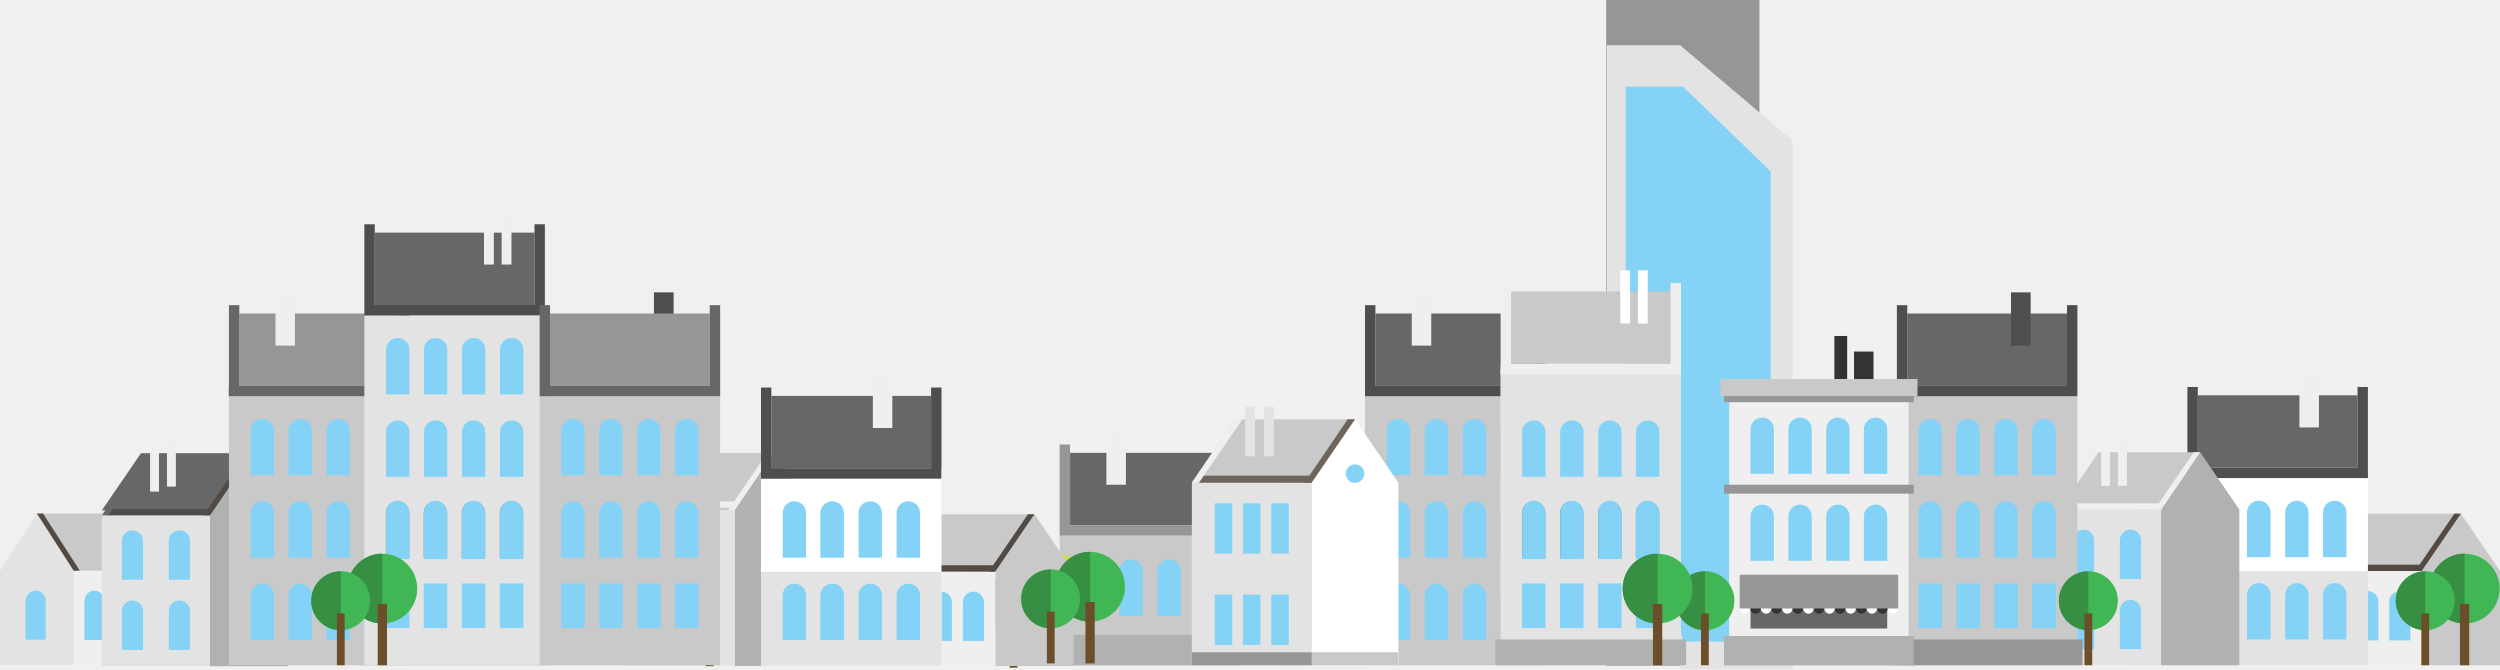
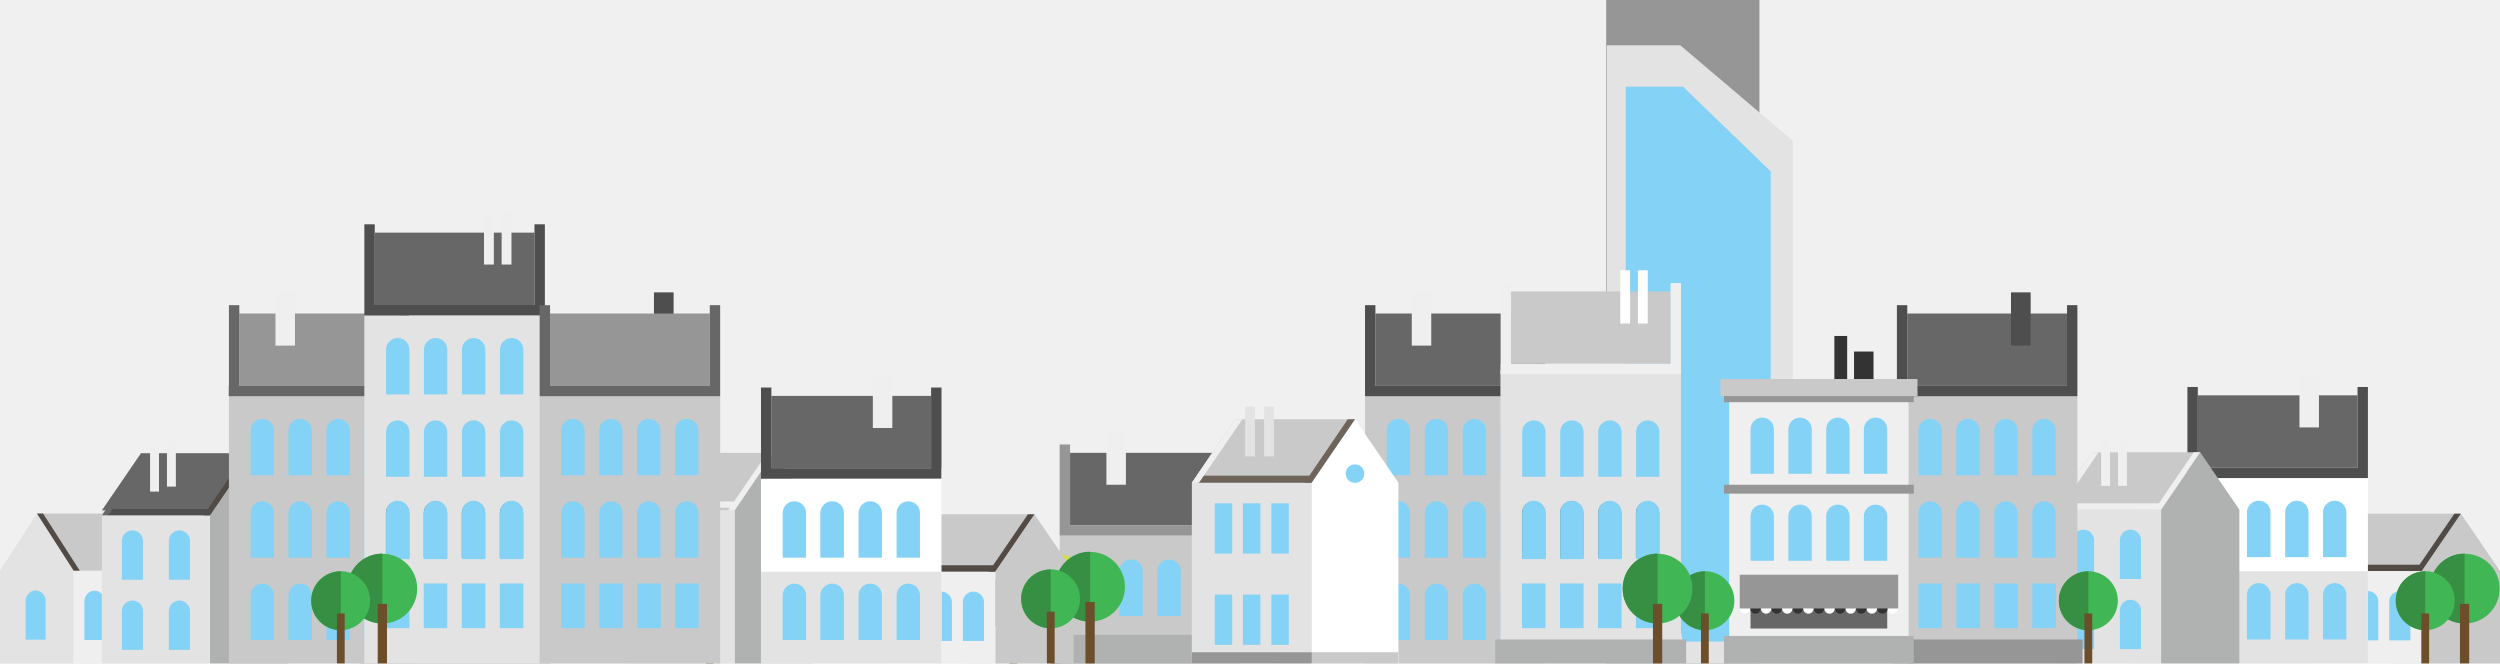
- <svg xmlns="http://www.w3.org/2000/svg" version="1.1" x="0px" y="0px" width="1347.6px" height="360.8px" viewBox="0 0 1347.6 360.8" enable-background="new 0 0 1347.6 360.8" xml:space="preserve">
+ <svg xmlns="http://www.w3.org/2000/svg" version="1.1" x="0px" y="0px" width="1347.6px" height="357.6px" viewBox="0 0 1347.6 357.6" enable-background="new 0 0 1347.6 357.6" xml:space="preserve">
  <defs>
</defs>
-   <g>
-     <polygon fill="#C9C9C9" points="1305.4,358.6 1347.6,358.6 1347.6,307.8 1326.5,276.9 1305.4,307.8  " />
-     <polygon fill="#FFFFFF" points="1247.1,358.6 1289.3,358.6 1289.3,307.8 1268.2,276.9 1247.1,307.8  " />
-     <rect x="1247.1" y="307.8" fill="#F0EFEF" width="58.3" height="50.9" />
+   <g id="City_copia">
+     <polygon fill="#C9C9C9" points="1305.4,357.6 1347.6,357.6 1347.6,307.8 1326.5,276.9 1305.4,307.8  " />
+     <polygon fill="#FFFFFF" points="1247.1,357.6 1289.3,357.6 1289.3,307.8 1268.2,276.9 1247.1,307.8  " />
+     <rect x="1247.1" y="307.8" fill="#F0EFEF" width="58.3" height="49.8" />
    <polygon fill="#C9C9C9" points="1268.2,276.9 1326.5,276.9 1305.4,307.8 1247.1,307.8  " />
    <polygon fill="#524A44" points="1301.9,307.8 1305.4,307.8 1326.5,276.9 1323,276.9  " />
    <rect x="1250.2" y="304.4" fill="#524A44" width="55" height="3.4" />
    <polygon fill="#524A44" points="1247.1,307.8 1250.6,307.8 1271.7,276.9 1268.2,276.9  " />
    <g>
      <path fill="#84D2F6" d="M1264.7,345.2h-11.4v-20.9c0-3.2,2.6-5.7,5.7-5.7l0,0c3.2,0,5.7,2.6,5.7,5.7V345.2z" />
      <path fill="#84D2F6" d="M1299.3,345.2h-11.4v-20.9c0-3.2,2.6-5.7,5.7-5.7l0,0c3.2,0,5.7,2.6,5.7,5.7V345.2z" />
      <path fill="#84D2F6" d="M1282,345.2h-11.4v-20.9c0-3.2,2.6-5.7,5.7-5.7l0,0c3.2,0,5.7,2.6,5.7,5.7V345.2z" />
    </g>
-     <rect x="865.8" y="0" fill="#969696" width="82.6" height="358.9" />
-     <polygon fill="#E3E3E3" points="966.3,360.8 905.7,360.8 866.1,204.2 866.1,24.4 905.7,24.4 966.3,75.8  " />
+     <rect x="865.8" y="0" fill="#969696" width="82.6" height="357.6" />
+     <polygon fill="#E3E3E3" points="966.3,357.6 905.7,357.6 866.1,204.2 866.1,24.4 905.7,24.4 966.3,75.8  " />
    <polygon fill="#84D2F6" points="954.5,345.8 907.2,345.8 876.3,206.5 876.3,46.7 907.2,46.7 954.5,92.4  " />
-     <rect x="735.8" y="213.6" fill="#C9C9C9" width="97.3" height="145" />
+     <rect x="735.8" y="213.6" fill="#C9C9C9" width="97.3" height="144" />
    <rect x="741.4" y="169" fill="#676767" width="86.1" height="39" />
-     <polygon fill="#4E4E4E" points="735.8,208 735.8,164.5 741.4,164.5 741.4,208 827.5,208 827.5,164.5 833.1,164.5 833.1,208   833.1,208 833.1,213.6 735.8,213.6 735.8,208  " />
+     <polygon fill="#4E4E4E" points="735.8,208 735.8,164.5 741.4,164.5 741.4,208 827.5,208 827.5,164.5 833.1,164.5 833.1,208    833.1,208 833.1,213.6 735.8,213.6 735.8,208  " />
    <rect x="761" y="157.6" fill="#F0EFEF" width="10.5" height="28.7" />
    <g>
      <path fill="#84D2F6" d="M808.8,256.2h12.7v-24.1c0-3.5-2.8-6.3-6.3-6.3l0,0c-3.5,0-6.3,2.8-6.3,6.3V256.2z" />
      <path fill="#84D2F6" d="M788.4,256.2h12.7v-24.1c0-3.5-2.8-6.3-6.3-6.3l0,0c-3.5,0-6.3,2.8-6.3,6.3V256.2z" />
      <path fill="#84D2F6" d="M767.9,256.2h12.7v-24.1c0-3.5-2.8-6.3-6.3-6.3l0,0c-3.5,0-6.3,2.8-6.3,6.3V256.2z" />
      <path fill="#84D2F6" d="M747.4,256.2h12.7v-24.1c0-3.5-2.8-6.3-6.3-6.3l0,0c-3.5,0-6.3,2.8-6.3,6.3V256.2z" />
    </g>
    <g>
      <path fill="#84D2F6" d="M808.8,300.6h12.7v-24.1c0-3.5-2.8-6.3-6.3-6.3l0,0c-3.5,0-6.3,2.8-6.3,6.3V300.6z" />
      <path fill="#84D2F6" d="M788.4,300.6h12.7v-24.1c0-3.5-2.8-6.3-6.3-6.3l0,0c-3.5,0-6.3,2.8-6.3,6.3V300.6z" />
      <path fill="#84D2F6" d="M767.9,300.6h12.7v-24.1c0-3.5-2.8-6.3-6.3-6.3l0,0c-3.5,0-6.3,2.8-6.3,6.3V300.6z" />
      <path fill="#84D2F6" d="M747.4,300.6h12.7v-24.1c0-3.5-2.8-6.3-6.3-6.3l0,0c-3.5,0-6.3,2.8-6.3,6.3V300.6z" />
    </g>
    <g>
      <path fill="#84D2F6" d="M808.8,345h12.7v-24.1c0-3.5-2.8-6.3-6.3-6.3l0,0c-3.5,0-6.3,2.8-6.3,6.3V345z" />
      <path fill="#84D2F6" d="M788.4,345h12.7v-24.1c0-3.5-2.8-6.3-6.3-6.3l0,0c-3.5,0-6.3,2.8-6.3,6.3V345z" />
      <path fill="#84D2F6" d="M767.9,345h12.7v-24.1c0-3.5-2.8-6.3-6.3-6.3l0,0c-3.5,0-6.3,2.8-6.3,6.3V345z" />
      <path fill="#84D2F6" d="M747.4,345h12.7v-24.1c0-3.5-2.8-6.3-6.3-6.3l0,0c-3.5,0-6.3,2.8-6.3,6.3V345z" />
    </g>
-     <rect x="1179.1" y="257.7" fill="#FFFFFF" width="97.3" height="100.9" />
-     <rect x="1179.1" y="307.9" fill="#E3E3E3" width="97.3" height="50.7" />
+     <rect x="1179.1" y="257.7" fill="#FFFFFF" width="97.3" height="99.9" />
+     <rect x="1179.1" y="307.9" fill="#E3E3E3" width="97.3" height="49.7" />
    <rect x="1184.7" y="213.1" fill="#676767" width="86.1" height="39" />
-     <polygon fill="#4E4E4E" points="1179.1,252.1 1179.1,208.6 1184.7,208.6 1184.7,252.1 1270.8,252.1 1270.8,208.6 1276.4,208.6   1276.4,252.1 1276.4,252.1 1276.4,257.7 1179.1,257.7 1179.1,252.1  " />
+     <polygon fill="#4E4E4E" points="1179.1,252.1 1179.1,208.6 1184.7,208.6 1184.7,252.1 1270.8,252.1 1270.8,208.6 1276.4,208.6    1276.4,252.1 1276.4,252.1 1276.4,257.7 1179.1,257.7 1179.1,252.1  " />
    <rect x="1239.5" y="201.7" fill="#F0EFEF" width="10.5" height="28.7" />
    <g>
      <path fill="#84D2F6" d="M1252.1,300.3h12.7v-24.1c0-3.5-2.8-6.3-6.3-6.3l0,0c-3.5,0-6.3,2.8-6.3,6.3V300.3z" />
      <path fill="#84D2F6" d="M1231.7,300.3h12.7v-24.1c0-3.5-2.8-6.3-6.3-6.3l0,0c-3.5,0-6.3,2.8-6.3,6.3V300.3z" />
      <path fill="#84D2F6" d="M1211.2,300.3h12.7v-24.1c0-3.5-2.8-6.3-6.3-6.3l0,0c-3.5,0-6.4,2.8-6.4,6.3V300.3z" />
      <path fill="#84D2F6" d="M1190.7,300.3h12.7v-24.1c0-3.5-2.8-6.3-6.3-6.3l0,0c-3.5,0-6.3,2.8-6.3,6.3V300.3z" />
    </g>
    <g>
      <path fill="#84D2F6" d="M1252.1,344.7h12.7v-24.1c0-3.5-2.8-6.3-6.3-6.3l0,0c-3.5,0-6.3,2.8-6.3,6.3V344.7z" />
      <path fill="#84D2F6" d="M1231.7,344.7h12.7v-24.1c0-3.5-2.8-6.3-6.3-6.3l0,0c-3.5,0-6.3,2.8-6.3,6.3V344.7z" />
      <path fill="#84D2F6" d="M1211.2,344.7h12.7v-24.1c0-3.5-2.8-6.3-6.3-6.3l0,0c-3.5,0-6.4,2.8-6.4,6.3V344.7z" />
      <path fill="#84D2F6" d="M1190.7,344.7h12.7v-24.1c0-3.5-2.8-6.3-6.3-6.3l0,0c-3.5,0-6.3,2.8-6.3,6.3V344.7z" />
    </g>
-     <rect x="571.2" y="288.7" fill="#C9C9C9" width="97.3" height="70" />
+     <rect x="571.2" y="288.7" fill="#C9C9C9" width="97.3" height="69" />
    <rect x="576.8" y="244.1" fill="#676767" width="86.1" height="39" />
-     <polygon fill="#969696" points="571.2,283.1 571.2,239.6 576.8,239.6 576.8,283.1 662.9,283.1 662.9,239.6 668.5,239.6   668.5,283.1 668.5,283.1 668.5,288.7 571.2,288.7 571.2,283.1  " />
+     <polygon fill="#969696" points="571.2,283.1 571.2,239.6 576.8,239.6 576.8,283.1 662.9,283.1 662.9,239.6 668.5,239.6    668.5,283.1 668.5,283.1 668.5,288.7 571.2,288.7 571.2,283.1  " />
    <rect x="596.4" y="232.6" fill="#F0EFEF" width="10.5" height="28.7" />
    <g>
      <path fill="#84D2F6" d="M644.2,332h12.7v-24.1c0-3.5-2.8-6.3-6.3-6.3l0,0c-3.5,0-6.3,2.8-6.3,6.3V332z" />
      <path fill="#84D2F6" d="M623.8,332h12.7v-24.1c0-3.5-2.8-6.3-6.3-6.3l0,0c-3.5,0-6.3,2.8-6.3,6.3V332z" />
      <path fill="#84D2F6" d="M603.3,332H616v-24.1c0-3.5-2.8-6.3-6.3-6.3l0,0c-3.5,0-6.3,2.8-6.3,6.3V332z" />
      <path fill="#84D2F6" d="M582.8,332h12.7v-24.1c0-3.5-2.8-6.3-6.3-6.3l0,0c-3.5,0-6.3,2.8-6.3,6.3V332z" />
    </g>
-     <rect x="571.2" y="342.2" fill="#B0B1B1" width="97.3" height="16.4" />
-     <polygon fill="#E3E3E3" points="906.1,236.4 906.1,199.6 808.8,199.6 808.8,321.8 808.8,321.8 808.8,358.6 906.1,358.6   906.1,236.4  " />
+     <rect x="571.2" y="342.2" fill="#B0B1B1" width="97.3" height="15.4" />
+     <polygon fill="#E3E3E3" points="906.1,236.4 906.1,199.6 808.8,199.6 808.8,321.8 808.8,321.8 808.8,357.6 906.1,357.6    906.1,236.4  " />
    <path fill="#71827D" d="M833.1,300.6h-12.7v-24.1c0-3.5,2.8-6.3,6.3-6.3l0,0c3.5,0,6.3,2.8,6.3,6.3V300.6z" />
    <path fill="#71827D" d="M853.6,300.6h-12.7v-24.1c0-3.5,2.8-6.3,6.3-6.3l0,0c3.5,0,6.3,2.8,6.3,6.3V300.6z" />
    <path fill="#71827D" d="M874.1,300.6h-12.7v-24.1c0-3.5,2.8-6.3,6.3-6.3l0,0c3.5,0,6.3,2.8,6.3,6.3V300.6z" />
    <path fill="#71827D" d="M894.5,300.6h-12.7v-24.1c0-3.5,2.8-6.3,6.3-6.3l0,0c3.5,0,6.3,2.8,6.3,6.3V300.6z" />
    <rect x="820.4" y="314.5" fill="#84D2F6" width="12.7" height="24.1" />
    <rect x="840.9" y="314.5" fill="#84D2F6" width="12.7" height="24.1" />
    <rect x="861.4" y="314.5" fill="#84D2F6" width="12.7" height="24.1" />
    <rect x="881.8" y="314.5" fill="#84D2F6" width="12.7" height="24.1" />
-     <rect x="806" y="344.7" fill="#B0B1B1" width="102.9" height="13.9" />
+     <rect x="806" y="344.7" fill="#B0B1B1" width="102.9" height="12.9" />
    <rect x="814.5" y="157.1" fill="#C9C9C9" width="86.1" height="39" />
-     <polygon fill="#F0EFEF" points="808.9,196.1 808.9,152.6 814.5,152.6 814.5,196.1 900.5,196.1 900.5,152.6 906.1,152.6   906.1,196.1 906.1,196.1 906.1,201.7 808.8,201.7 808.8,196.1  " />
+     <polygon fill="#F0EFEF" points="808.9,196.1 808.9,152.6 814.5,152.6 814.5,196.1 900.5,196.1 900.5,152.6 906.1,152.6    906.1,196.1 906.1,196.1 906.1,201.7 808.8,201.7 808.8,196.1  " />
    <rect x="873.4" y="145.7" fill="#FFFFFF" width="5.3" height="28.7" />
    <rect x="882.9" y="145.7" fill="#FFFFFF" width="5.3" height="28.7" />
    <path fill="#84D2F6" d="M881.8,257h12.7v-24.1c0-3.5-2.8-6.3-6.3-6.3l0,0c-3.5,0-6.3,2.8-6.3,6.3V257z" />
    <path fill="#84D2F6" d="M861.4,257h12.7v-24.1c0-3.5-2.8-6.3-6.3-6.3l0,0c-3.5,0-6.3,2.8-6.3,6.3V257z" />
    <path fill="#84D2F6" d="M840.9,257h12.7v-24.1c0-3.5-2.8-6.3-6.3-6.3l0,0c-3.5,0-6.3,2.8-6.3,6.3V257z" />
    <path fill="#84D2F6" d="M820.4,257h12.7v-24.1c0-3.5-2.8-6.3-6.3-6.3l0,0c-3.5,0-6.3,2.8-6.3,6.3V257z" />
    <path fill="#84D2F6" d="M881.8,301.4h12.7v-24.9c0-3.6-2.8-6.6-6.3-6.6l0,0c-3.5,0-6.3,2.9-6.3,6.6V301.4z" />
    <path fill="#84D2F6" d="M861.4,301.4h12.7v-24.9c0-3.6-2.8-6.6-6.3-6.6l0,0c-3.5,0-6.3,2.9-6.3,6.6V301.4z" />
    <path fill="#84D2F6" d="M840.9,301.4h12.7v-24.9c0-3.6-2.8-6.6-6.3-6.6l0,0c-3.5,0-6.3,2.9-6.3,6.6V301.4z" />
    <path fill="#84D2F6" d="M820.4,301.4h12.7v-24.9c0-3.6-2.8-6.6-6.3-6.6l0,0c-3.5,0-6.3,2.9-6.3,6.6V301.4z" />
    <path fill="#41B655" d="M1347.4,317.3c0,10.4-8.4,18.8-18.8,18.8s-18.8-8.4-18.8-18.8c0-10.4,8.4-18.8,18.8-18.8   S1347.4,306.9,1347.4,317.3z" />
    <g>
      <path fill="#378F43" d="M1328.5,336.1v-37.7c-10.4,0-18.8,8.4-18.8,18.8C1309.7,327.7,1318.1,336.1,1328.5,336.1z" />
    </g>
-     <rect x="1326" y="325.5" fill="#6C4E2B" width="5" height="33.1" />
-     <polygon fill="#FFFFFF" points="707,358.6 753.8,358.6 753.8,260.2 730.4,226 707,260.2  " />
-     <polygon fill="#FFFFFF" points="642.5,358.6 689.2,358.6 689.2,260.2 665.8,226 642.5,260.2  " />
-     <rect x="642.5" y="260.2" fill="#E3E3E3" width="64.6" height="98.4" />
+     <rect x="1326" y="325.5" fill="#6C4E2B" width="5" height="32.1" />
+     <polygon fill="#FFFFFF" points="707,357.6 753.8,357.6 753.8,260.2 730.4,226 707,260.2  " />
+     <polygon fill="#FFFFFF" points="642.5,357.6 689.2,357.6 689.2,260.2 665.8,226 642.5,260.2  " />
+     <rect x="642.5" y="260.2" fill="#E3E3E3" width="64.6" height="97.4" />
    <polygon fill="#C9C9C9" points="665.8,226 730.4,226 707,260.2 642.5,260.2  " />
-     <rect x="707" y="351.6" fill="#C9C9C9" width="46.7" height="7" />
-     <rect x="642.5" y="351.6" fill="#969696" width="64.6" height="7" />
+     <rect x="707" y="351.6" fill="#C9C9C9" width="46.7" height="6" />
+     <rect x="642.5" y="351.6" fill="#969696" width="64.6" height="6" />
    <rect x="671.2" y="219.2" fill="#E3E3E3" width="5.3" height="26.8" />
    <rect x="681.4" y="219.2" fill="#E3E3E3" width="5.3" height="26.8" />
    <g>
      <rect x="685.3" y="320.5" fill="#84D2F6" width="9.4" height="27.1" />
      <rect x="670" y="320.5" fill="#84D2F6" width="9.4" height="27.1" />
      <rect x="654.8" y="320.5" fill="#84D2F6" width="9.4" height="27.1" />
    </g>
    <g>
      <rect x="685.3" y="271.3" fill="#84D2F6" width="9.4" height="27.1" />
      <rect x="670" y="271.3" fill="#84D2F6" width="9.4" height="27.1" />
      <rect x="654.8" y="271.3" fill="#84D2F6" width="9.4" height="27.1" />
    </g>
    <polygon fill="#6F6459" points="703.2,260.2 707,260.2 730.4,226 726.5,226  " />
    <rect x="645.8" y="256.4" fill="#6F6459" width="60.9" height="3.8" />
    <polygon fill="#F0EFEF" points="642.5,260.2 646.3,260.2 669.7,226 665.8,226  " />
    <circle fill="#84D2F6" cx="730.4" cy="255.3" r="5" />
-     <polygon fill="#B0B1B1" points="1164.9,358.6 1207.1,358.6 1207.1,274.7 1186,243.8 1164.9,274.7  " />
-     <polygon fill="#FFFFFF" points="1106.6,358.6 1148.8,358.6 1148.8,274.7 1127.7,243.8 1106.6,274.7  " />
-     <rect x="1106.6" y="274.7" fill="#E3E3E3" width="58.3" height="83.9" />
+     <polygon fill="#B0B1B1" points="1164.9,357.6 1207.1,357.6 1207.1,274.7 1186,243.8 1164.9,274.7  " />
+     <polygon fill="#FFFFFF" points="1106.6,357.6 1148.8,357.6 1148.8,274.7 1127.7,243.8 1106.6,274.7  " />
+     <rect x="1106.6" y="274.7" fill="#E3E3E3" width="58.3" height="82.9" />
    <polygon fill="#C9C9C9" points="1127.7,243.8 1186,243.8 1164.9,274.7 1106.6,274.7  " />
    <rect x="1132.6" y="237.7" fill="#F0EFEF" width="4.8" height="24.2" />
    <rect x="1141.7" y="237.7" fill="#F0EFEF" width="4.8" height="24.2" />
    <polygon fill="#F0EFEF" points="1161.4,274.7 1164.9,274.7 1186,243.8 1182.5,243.8  " />
    <rect x="1109.6" y="271.3" fill="#F0EFEF" width="55" height="3.4" />
    <polygon fill="#F0EFEF" points="1106.6,274.7 1110.1,274.7 1131.2,243.8 1127.7,243.8  " />
    <g>
      <path fill="#84D2F6" d="M1128.8,349.9h-11.4V329c0-3.2,2.6-5.7,5.7-5.7l0,0c3.2,0,5.7,2.6,5.7,5.7V349.9z" />
      <path fill="#84D2F6" d="M1154.1,349.9h-11.4V329c0-3.2,2.6-5.7,5.7-5.7l0,0c3.2,0,5.7,2.6,5.7,5.7V349.9z" />
    </g>
    <g>
      <path fill="#84D2F6" d="M1128.8,312.1h-11.4v-20.9c0-3.2,2.6-5.7,5.7-5.7l0,0c3.2,0,5.7,2.6,5.7,5.7V312.1z" />
      <path fill="#84D2F6" d="M1154.1,312.1h-11.4v-20.9c0-3.2,2.6-5.7,5.7-5.7l0,0c3.2,0,5.7,2.6,5.7,5.7V312.1z" />
    </g>
-     <rect x="1022.5" y="213.6" fill="#C9C9C9" width="97.3" height="145" />
+     <rect x="1022.5" y="213.6" fill="#C9C9C9" width="97.3" height="144" />
    <rect x="1028.1" y="169" fill="#676767" width="86.1" height="39" />
-     <polygon fill="#4E4E4E" points="1119.8,208 1119.8,164.5 1114.2,164.5 1114.2,208 1028.1,208 1028.1,164.5 1022.5,164.5   1022.5,208 1022.5,208 1022.5,213.6 1119.8,213.6 1119.8,208  " />
+     <polygon fill="#4E4E4E" points="1119.8,208 1119.8,164.5 1114.2,164.5 1114.2,208 1028.1,208 1028.1,164.5 1022.5,164.5    1022.5,208 1022.5,208 1022.5,213.6 1119.8,213.6 1119.8,208  " />
    <rect x="1084" y="157.6" fill="#4E4E4E" width="10.6" height="28.7" />
    <g>
      <path fill="#84D2F6" d="M1046.8,256.2h-12.7v-24.1c0-3.5,2.8-6.3,6.3-6.3l0,0c3.5,0,6.3,2.8,6.3,6.3V256.2z" />
      <path fill="#84D2F6" d="M1067.2,256.2h-12.7v-24.1c0-3.5,2.8-6.3,6.3-6.3l0,0c3.5,0,6.3,2.8,6.3,6.3V256.2z" />
      <path fill="#84D2F6" d="M1087.7,256.2H1075v-24.1c0-3.5,2.8-6.3,6.3-6.3l0,0c3.5,0,6.3,2.8,6.3,6.3V256.2z" />
      <path fill="#84D2F6" d="M1108.2,256.2h-12.7v-24.1c0-3.5,2.8-6.3,6.3-6.3l0,0c3.5,0,6.3,2.8,6.3,6.3V256.2z" />
    </g>
    <g>
      <path fill="#84D2F6" d="M1046.8,300.6h-12.7v-24.1c0-3.5,2.8-6.3,6.3-6.3l0,0c3.5,0,6.3,2.8,6.3,6.3V300.6z" />
      <path fill="#84D2F6" d="M1067.2,300.6h-12.7v-24.1c0-3.5,2.8-6.3,6.3-6.3l0,0c3.5,0,6.3,2.8,6.3,6.3V300.6z" />
      <path fill="#84D2F6" d="M1087.7,300.6H1075v-24.1c0-3.5,2.8-6.3,6.3-6.3l0,0c3.5,0,6.3,2.8,6.3,6.3V300.6z" />
      <path fill="#84D2F6" d="M1108.2,300.6h-12.7v-24.1c0-3.5,2.8-6.3,6.3-6.3l0,0c3.5,0,6.3,2.8,6.3,6.3V300.6z" />
    </g>
    <g>
      <rect x="1034.1" y="314.5" fill="#84D2F6" width="12.7" height="24.1" />
      <rect x="1054.6" y="314.5" fill="#84D2F6" width="12.7" height="24.1" />
      <rect x="1075" y="314.5" fill="#84D2F6" width="12.7" height="24.1" />
      <rect x="1095.5" y="314.5" fill="#84D2F6" width="12.7" height="24.1" />
    </g>
-     <rect x="1019.7" y="344.7" fill="#969696" width="102.9" height="13.9" />
-     <rect x="932.1" y="214.4" fill="#F0EFEF" width="96.7" height="144.2" />
+     <rect x="1019.7" y="344.7" fill="#969696" width="102.9" height="12.9" />
+     <rect x="932.1" y="214.4" fill="#F0EFEF" width="96.7" height="143.2" />
    <rect x="999.4" y="189.5" fill="#333333" width="10.5" height="25" />
    <rect x="988.8" y="181.1" fill="#333333" width="6.9" height="33.4" />
    <g>
      <path fill="#84D2F6" d="M956.2,255.4h-12.6v-24c0-3.5,2.8-6.3,6.3-6.3l0,0c3.5,0,6.3,2.8,6.3,6.3V255.4z" />
      <path fill="#84D2F6" d="M976.6,255.4H964v-24c0-3.5,2.8-6.3,6.3-6.3l0,0c3.5,0,6.3,2.8,6.3,6.3V255.4z" />
      <path fill="#84D2F6" d="M997,255.4h-12.6v-24c0-3.5,2.8-6.3,6.3-6.3l0,0c3.5,0,6.3,2.8,6.3,6.3V255.4z" />
      <path fill="#84D2F6" d="M1017.3,255.4h-12.6v-24c0-3.5,2.8-6.3,6.3-6.3l0,0c3.5,0,6.3,2.8,6.3,6.3V255.4z" />
    </g>
    <g>
      <path fill="#84D2F6" d="M956.2,302.3h-12.6v-24c0-3.5,2.8-6.3,6.3-6.3l0,0c3.5,0,6.3,2.8,6.3,6.3V302.3z" />
      <path fill="#84D2F6" d="M976.6,302.3H964v-24c0-3.5,2.8-6.3,6.3-6.3l0,0c3.5,0,6.3,2.8,6.3,6.3V302.3z" />
      <path fill="#84D2F6" d="M997,302.3h-12.6v-24c0-3.5,2.8-6.3,6.3-6.3l0,0c3.5,0,6.3,2.8,6.3,6.3V302.3z" />
      <path fill="#84D2F6" d="M1017.3,302.3h-12.6v-24c0-3.5,2.8-6.3,6.3-6.3l0,0c3.5,0,6.3,2.8,6.3,6.3V302.3z" />
    </g>
    <g>
      <rect x="943.6" y="314.8" fill="#676767" width="73.7" height="24" />
    </g>
-     <rect x="929.3" y="342.8" fill="#B0B1B1" width="102.3" height="15.9" />
+     <rect x="929.3" y="342.8" fill="#B0B1B1" width="102.3" height="14.9" />
    <rect x="929.3" y="261.3" fill="#969696" width="102.3" height="4.8" />
    <rect x="929.3" y="212" fill="#969696" width="102.3" height="4.8" />
    <rect x="927.4" y="204.3" fill="#C9C9C9" width="106.2" height="9.2" />
    <g>
      <g>
        <circle fill="#FFFFFF" cx="1020.3" cy="328" r="2.8" />
        <circle fill="#333333" cx="1014.7" cy="328" r="2.8" />
        <circle fill="#FFFFFF" cx="1009" cy="328" r="2.8" />
        <circle fill="#333333" cx="1003.3" cy="328" r="2.8" />
        <circle fill="#FFFFFF" cx="997.6" cy="328" r="2.8" />
        <circle fill="#333333" cx="991.9" cy="328" r="2.8" />
        <path fill="#FFFFFF" d="M989,328c0,1.6-1.3,2.8-2.8,2.8c-1.6,0-2.8-1.3-2.8-2.8c0-1.6,1.3-2.8,2.8-2.8     C987.8,325.2,989,326.5,989,328z" />
        <path fill="#333333" d="M983.3,328c0,1.6-1.3,2.8-2.8,2.8c-1.6,0-2.8-1.3-2.8-2.8c0-1.6,1.3-2.8,2.8-2.8     C982.1,325.2,983.3,326.5,983.3,328z" />
        <circle fill="#FFFFFF" cx="974.8" cy="328" r="2.8" />
        <circle fill="#333333" cx="969.1" cy="328" r="2.8" />
        <circle fill="#FFFFFF" cx="963.4" cy="328" r="2.8" />
        <circle fill="#333333" cx="957.7" cy="328" r="2.8" />
        <circle fill="#FFFFFF" cx="952" cy="328" r="2.8" />
        <circle fill="#333333" cx="946.3" cy="328" r="2.8" />
        <circle fill="#FFFFFF" cx="940.6" cy="328" r="2.8" />
      </g>
      <rect x="937.8" y="309.8" fill="#969696" width="85.4" height="18.2" />
    </g>
    <path fill="#41B655" d="M1141.6,323.8c0,8.8-7.1,15.9-15.9,15.9c-8.8,0-15.9-7.1-15.9-15.9c0-8.8,7.1-15.9,15.9-15.9   C1134.4,307.9,1141.6,315,1141.6,323.8z" />
    <g>
      <path fill="#378F43" d="M1125.7,339.7v-31.7c-8.8,0-15.9,7.1-15.9,15.9C1109.8,332.6,1116.9,339.7,1125.7,339.7z" />
    </g>
-     <rect x="1123.6" y="330.7" fill="#6C4E2B" width="4.2" height="27.9" />
+     <rect x="1123.6" y="330.7" fill="#6C4E2B" width="4.2" height="26.9" />
    <path fill="#41B655" d="M1323.2,323.8c0,8.8-7.1,15.9-15.9,15.9c-8.8,0-15.9-7.1-15.9-15.9c0-8.8,7.1-15.9,15.9-15.9   C1316.1,307.9,1323.2,315,1323.2,323.8z" />
    <g>
      <path fill="#378F43" d="M1307.3,339.7v-31.7c-8.8,0-15.9,7.1-15.9,15.9C1291.4,332.6,1298.6,339.7,1307.3,339.7z" />
    </g>
-     <rect x="1305.2" y="330.7" fill="#6C4E2B" width="4.2" height="27.9" />
+     <rect x="1305.2" y="330.7" fill="#6C4E2B" width="4.2" height="26.9" />
    <path fill="#41B655" d="M934.9,323.8c0,8.8-7.1,15.9-15.9,15.9c-8.8,0-15.9-7.1-15.9-15.9c0-8.8,7.1-15.9,15.9-15.9   C927.8,307.9,934.9,315,934.9,323.8z" />
    <g>
      <path fill="#378F43" d="M919,339.7v-31.7c-8.8,0-15.9,7.1-15.9,15.9C903.2,332.6,910.3,339.7,919,339.7z" />
    </g>
-     <rect x="916.9" y="330.7" fill="#6C4E2B" width="4.2" height="27.9" />
+     <rect x="916.9" y="330.7" fill="#6C4E2B" width="4.2" height="26.9" />
    <path fill="#41B655" d="M912.3,317.3c0,10.4-8.4,18.8-18.8,18.8c-10.4,0-18.8-8.4-18.8-18.8c0-10.4,8.4-18.8,18.8-18.8   C903.9,298.5,912.3,306.9,912.3,317.3z" />
    <g>
      <path fill="#378F43" d="M893.5,336.1v-37.7c-10.4,0-18.8,8.4-18.8,18.8C874.6,327.7,883.1,336.1,893.5,336.1z" />
    </g>
-     <rect x="891" y="325.5" fill="#6C4E2B" width="5" height="33.1" />
+     <rect x="891" y="325.5" fill="#6C4E2B" width="5" height="32.1" />
    <path fill="#D1DE46" d="M587.5,317.3c0,10.4-8.4,18.8-18.8,18.8c-10.4,0-18.8-8.4-18.8-18.8c0-10.4,8.4-18.8,18.8-18.8   C579.1,298.5,587.5,306.9,587.5,317.3z" />
    <g>
      <path fill="#95BA3D" d="M568.7,336.1v-37.7c-10.4,0-18.8,8.4-18.8,18.8C549.9,327.7,558.3,336.1,568.7,336.1z" />
    </g>
-     <rect x="566.2" y="325.5" fill="#6C4E2B" width="5" height="33.1" />
+     <rect x="566.2" y="325.5" fill="#6C4E2B" width="5" height="32.1" />
    <path fill="#D1DE46" d="M562.1,325.1c0,8.8-7.1,15.9-15.9,15.9c-8.8,0-15.9-7.1-15.9-15.9c0-8.8,7.1-15.9,15.9-15.9   C555,309.3,562.1,316.4,562.1,325.1z" />
    <g>
      <path fill="#95BA3D" d="M546.3,341v-31.7c-8.8,0-15.9,7.1-15.9,15.9C530.4,333.9,537.5,341,546.3,341z" />
    </g>
-     <rect x="544.2" y="332" fill="#6C4E2B" width="4.2" height="27.9" />
-     <polygon fill="#C9C9C9" points="536.5,359 578.7,359 578.7,308.1 557.6,277.2 536.5,308.1  " />
-     <polygon fill="#FFFFFF" points="478.2,359 520.4,359 520.4,308.1 499.3,277.2 478.2,308.1  " />
-     <rect x="478.2" y="308.1" fill="#F0EFEF" width="58.3" height="50.9" />
+     <rect x="544.2" y="332" fill="#6C4E2B" width="4.2" height="25.6" />
+     <polygon fill="#C9C9C9" points="536.5,357.6 578.7,357.6 578.7,308.1 557.6,277.2 536.5,308.1  " />
+     <polygon fill="#FFFFFF" points="478.2,357.6 520.4,357.6 520.4,308.1 499.3,277.2 478.2,308.1  " />
+     <rect x="478.2" y="308.1" fill="#F0EFEF" width="58.3" height="49.5" />
    <polygon fill="#C9C9C9" points="499.3,277.2 557.6,277.2 536.5,308.1 478.2,308.1  " />
    <polygon fill="#524A44" points="533,308.1 536.5,308.1 557.6,277.2 554.1,277.2  " />
    <rect x="481.2" y="304.7" fill="#524A44" width="55" height="3.4" />
    <polygon fill="#524A44" points="478.2,308.1 481.7,308.1 502.8,277.2 499.3,277.2  " />
    <g>
      <path fill="#84D2F6" d="M495.7,345.5h-11.4v-20.9c0-3.2,2.6-5.7,5.7-5.7l0,0c3.2,0,5.7,2.6,5.7,5.7V345.5z" />
      <path fill="#84D2F6" d="M530.4,345.5h-11.4v-20.9c0-3.2,2.6-5.7,5.7-5.7l0,0c3.2,0,5.7,2.6,5.7,5.7V345.5z" />
      <path fill="#84D2F6" d="M513.1,345.5h-11.4v-20.9c0-3.2,2.6-5.7,5.7-5.7l0,0c3.2,0,5.7,2.6,5.7,5.7V345.5z" />
    </g>
    <path fill="#41B655" d="M606.4,316.3c0,10.4-8.4,18.8-18.8,18.8c-10.4,0-18.8-8.4-18.8-18.8c0-10.4,8.4-18.8,18.8-18.8   C598,297.5,606.4,305.9,606.4,316.3z" />
    <g>
      <path fill="#378F43" d="M587.6,335.1v-37.7c-10.4,0-18.8,8.4-18.8,18.8C568.8,326.7,577.2,335.1,587.6,335.1z" />
    </g>
-     <polygon fill="#B0B1B1" points="396,359 438.1,359 438.1,275 417,244.1 396,275  " />
-     <rect x="337.7" y="275" fill="#E3E3E3" width="58.3" height="83.9" />
+     <polygon fill="#B0B1B1" points="396,357.6 438.1,357.6 438.1,275 417,244.1 396,275  " />
+     <rect x="337.7" y="275" fill="#E3E3E3" width="58.3" height="82.6" />
    <polygon fill="#C9C9C9" points="358.8,244.1 417,244.1 396,275 337.7,275  " />
    <polygon fill="#F0EFEF" points="392.5,275 396,275 417,244.1 413.6,244.1  " />
    <rect x="585.1" y="324.5" fill="#6C4E2B" width="5" height="33.1" />
    <rect x="340.7" y="270.3" fill="#F0EFEF" width="55" height="3.4" />
    <path fill="#41B655" d="M582.2,322.8c0,8.8-7.1,15.9-15.9,15.9c-8.8,0-15.9-7.1-15.9-15.9c0-8.8,7.1-15.9,15.9-15.9   C575.1,306.9,582.2,314,582.2,322.8z" />
    <g>
      <path fill="#378F43" d="M566.4,338.7v-31.7c-8.8,0-15.9,7.1-15.9,15.9C550.5,331.5,557.6,338.7,566.4,338.7z" />
    </g>
    <rect x="564.3" y="329.7" fill="#6C4E2B" width="4.2" height="27.9" />
-     <rect x="410.2" y="258" fill="#FFFFFF" width="97.3" height="100.9" />
-     <rect x="410.2" y="308.2" fill="#E3E3E3" width="97.3" height="50.7" />
+     <rect x="410.2" y="258" fill="#FFFFFF" width="97.3" height="99.6" />
+     <rect x="410.2" y="308.2" fill="#E3E3E3" width="97.3" height="49.4" />
    <rect x="415.8" y="213.4" fill="#676767" width="86.1" height="39" />
    <rect x="470.5" y="202" fill="#F0EFEF" width="10.5" height="28.7" />
    <g>
      <path fill="#84D2F6" d="M483.2,300.6h12.7v-24.1c0-3.5-2.8-6.3-6.3-6.3l0,0c-3.5,0-6.3,2.8-6.3,6.3V300.6z" />
      <path fill="#84D2F6" d="M462.7,300.6h12.7v-24.1c0-3.5-2.8-6.3-6.3-6.3l0,0c-3.5,0-6.3,2.8-6.3,6.3V300.6z" />
      <path fill="#84D2F6" d="M442.2,300.6h12.7v-24.1c0-3.5-2.8-6.3-6.3-6.3l0,0c-3.5,0-6.4,2.8-6.4,6.3V300.6z" />
      <path fill="#84D2F6" d="M421.8,300.6h12.7v-24.1c0-3.5-2.8-6.3-6.3-6.3l0,0c-3.5,0-6.3,2.8-6.3,6.3V300.6z" />
    </g>
    <g>
      <path fill="#84D2F6" d="M483.2,345h12.7v-24.1c0-3.5-2.8-6.3-6.3-6.3l0,0c-3.5,0-6.3,2.8-6.3,6.3V345z" />
      <path fill="#84D2F6" d="M462.7,345h12.7v-24.1c0-3.5-2.8-6.3-6.3-6.3l0,0c-3.5,0-6.3,2.8-6.3,6.3V345z" />
      <path fill="#84D2F6" d="M442.2,345h12.7v-24.1c0-3.5-2.8-6.3-6.3-6.3l0,0c-3.5,0-6.4,2.8-6.4,6.3V345z" />
      <path fill="#84D2F6" d="M421.8,345h12.7v-24.1c0-3.5-2.8-6.3-6.3-6.3l0,0c-3.5,0-6.3,2.8-6.3,6.3V345z" />
    </g>
-     <polygon fill="#4E4E4E" points="410.2,252.4 410.2,208.9 415.8,208.9 415.8,252.4 501.9,252.4 501.9,208.9 507.5,208.9   507.5,252.4 507.4,252.4 507.4,258 410.2,258 410.2,252.4  " />
+     <polygon fill="#4E4E4E" points="410.2,252.4 410.2,208.9 415.8,208.9 415.8,252.4 501.9,252.4 501.9,208.9 507.5,208.9    507.5,252.4 507.4,252.4 507.4,258 410.2,258 410.2,252.4  " />
    <g>
      <path fill="#95BA3D" d="M382.6,340.2v-31.7c-8.8,0-15.9,7.1-15.9,15.9C366.7,333.1,373.8,340.2,382.6,340.2z" />
    </g>
-     <polygon fill="#E3E3E3" points="39.7,358.5 0,358.5 0,307.6 19.9,276.8 39.7,307.6  " />
-     <rect x="39.7" y="307.6" fill="#F0EFEF" width="54.9" height="50.9" />
+     <polygon fill="#E3E3E3" points="39.7,357.6 0,357.6 0,307.6 19.9,276.8 39.7,307.6  " />
+     <rect x="39.7" y="307.6" fill="#F0EFEF" width="54.9" height="50" />
    <polygon fill="#C9C9C9" points="74.8,276.8 19.9,276.8 39.7,307.6 94.6,307.6  " />
    <polygon fill="#524A44" points="43,307.6 39.7,307.6 19.9,276.8 23.2,276.8  " />
    <g>
      <path fill="#84D2F6" d="M78.1,345h10.8v-20.9c0-3.2-2.4-5.7-5.4-5.7l0,0c-3,0-5.4,2.6-5.4,5.7V345z" />
      <path fill="#84D2F6" d="M45.5,345h10.8v-20.9c0-3.2-2.4-5.7-5.4-5.7l0,0c-3,0-5.4,2.6-5.4,5.7V345z" />
      <path fill="#84D2F6" d="M61.8,345h10.8v-20.9c0-3.2-2.4-5.7-5.4-5.7l0,0c-3,0-5.4,2.6-5.4,5.7V345z" />
    </g>
    <g>
      <path fill="#84D2F6" d="M13.8,344.8h10.8V324c0-3.2-2.4-5.7-5.4-5.7l0,0c-3,0-5.4,2.6-5.4,5.7V344.8z" />
    </g>
-     <rect x="380.5" y="331.2" fill="#6C4E2B" width="4.2" height="27.9" />
-     <rect x="193.6" y="344.7" fill="#B0B1B1" width="102.9" height="13.9" />
+     <rect x="380.5" y="331.2" fill="#6C4E2B" width="4.2" height="26.4" />
+     <rect x="193.6" y="344.7" fill="#B0B1B1" width="102.9" height="12.9" />
    <rect x="202" y="125.4" fill="#676767" width="86.1" height="39" />
    <rect x="260.9" y="113.9" fill="#F0EFEF" width="5.3" height="28.7" />
    <rect x="270.4" y="113.9" fill="#F0EFEF" width="5.3" height="28.7" />
    <rect x="352.5" y="157.6" fill="#4E4E4E" width="10.6" height="28.7" />
    <g>
      <path fill="#84D2F6" d="M359.9,348.9h-11.4V328c0-3.2,2.6-5.7,5.7-5.7l0,0c3.2,0,5.7,2.6,5.7,5.7V348.9z" />
      <path fill="#84D2F6" d="M385.2,348.9h-11.4V328c0-3.2,2.6-5.7,5.7-5.7l0,0c3.2,0,5.7,2.6,5.7,5.7V348.9z" />
    </g>
    <g>
      <path fill="#84D2F6" d="M359.9,311.1h-11.4v-20.9c0-3.2,2.6-5.7,5.7-5.7l0,0c3.2,0,5.7,2.6,5.7,5.7V311.1z" />
      <path fill="#84D2F6" d="M385.2,311.1h-11.4v-20.9c0-3.2,2.6-5.7,5.7-5.7l0,0c3.2,0,5.7,2.6,5.7,5.7V311.1z" />
    </g>
-     <polygon fill="#B0B1B1" points="113.2,359.1 155.4,359.1 155.4,275.1 134.3,244.3 113.2,275.1  " />
-     <rect x="54.9" y="275.1" fill="#E3E3E3" width="58.3" height="83.9" />
+     <polygon fill="#B0B1B1" points="113.2,357.6 155.4,357.6 155.4,275.1 134.3,244.3 113.2,275.1  " />
+     <rect x="54.9" y="275.1" fill="#E3E3E3" width="58.3" height="82.5" />
    <polygon fill="#676767" points="76,244.3 134.3,244.3 113.2,275.1 54.9,275.1  " />
    <rect x="80.9" y="240.8" fill="#F0EFEF" width="4.8" height="24.2" />
    <rect x="90" y="238.1" fill="#F0EFEF" width="4.8" height="24.2" />
    <polygon fill="#524A44" points="109.7,277.8 113.2,277.8 134.3,246.9 130.8,246.9  " />
    <rect x="58" y="274.4" fill="#4E4E4E" width="55" height="3.4" />
    <polygon fill="#676767" points="54.9,277.8 58.4,277.8 79.5,246.9 76,246.9  " />
    <g>
      <path fill="#84D2F6" d="M77.1,350.3H65.7v-20.9c0-3.2,2.6-5.7,5.7-5.7l0,0c3.2,0,5.7,2.6,5.7,5.7V350.3z" />
      <path fill="#84D2F6" d="M102.5,350.3H91v-20.9c0-3.2,2.6-5.7,5.7-5.7l0,0c3.2,0,5.7,2.6,5.7,5.7V350.3z" />
    </g>
    <g>
      <path fill="#84D2F6" d="M77.1,312.5H65.7v-20.9c0-3.2,2.6-5.7,5.7-5.7l0,0c3.2,0,5.7,2.6,5.7,5.7V312.5z" />
      <path fill="#84D2F6" d="M102.5,312.5H91v-20.9c0-3.2,2.6-5.7,5.7-5.7l0,0c3.2,0,5.7,2.6,5.7,5.7V312.5z" />
    </g>
-     <rect x="123.4" y="213.6" fill="#C9C9C9" width="97.3" height="145" />
+     <rect x="123.4" y="213.6" fill="#C9C9C9" width="97.3" height="144" />
    <rect x="129" y="169" fill="#969696" width="86.1" height="39" />
-     <polygon fill="#676767" points="123.4,208 123.4,164.5 129,164.5 129,208 215,208 215,164.5 220.6,164.5 220.6,208 220.6,208   220.6,213.6 123.3,213.6 123.3,208  " />
+     <polygon fill="#676767" points="123.4,208 123.4,164.5 129,164.5 129,208 215,208 215,164.5 220.6,164.5 220.6,208 220.6,208    220.6,213.6 123.3,213.6 123.3,208  " />
    <rect x="148.5" y="157.6" fill="#F0EFEF" width="10.5" height="28.7" />
    <g>
      <path fill="#84D2F6" d="M196.4,256.2H209v-24.1c0-3.5-2.8-6.3-6.3-6.3l0,0c-3.5,0-6.3,2.8-6.3,6.3V256.2z" />
      <path fill="#84D2F6" d="M175.9,256.2h12.7v-24.1c0-3.5-2.8-6.3-6.3-6.3l0,0c-3.5,0-6.3,2.8-6.3,6.3V256.2z" />
      <path fill="#84D2F6" d="M155.4,256.2h12.7v-24.1c0-3.5-2.8-6.3-6.3-6.3l0,0c-3.5,0-6.3,2.8-6.3,6.3V256.2z" />
      <path fill="#84D2F6" d="M135,256.2h12.7v-24.1c0-3.5-2.8-6.3-6.3-6.3l0,0c-3.5,0-6.3,2.8-6.3,6.3V256.2z" />
    </g>
    <g>
      <path fill="#84D2F6" d="M196.4,300.6H209v-24.1c0-3.5-2.8-6.3-6.3-6.3l0,0c-3.5,0-6.3,2.8-6.3,6.3V300.6z" />
      <path fill="#84D2F6" d="M175.9,300.6h12.7v-24.1c0-3.5-2.8-6.3-6.3-6.3l0,0c-3.5,0-6.3,2.8-6.3,6.3V300.6z" />
      <path fill="#84D2F6" d="M155.4,300.6h12.7v-24.1c0-3.5-2.8-6.3-6.3-6.3l0,0c-3.5,0-6.3,2.8-6.3,6.3V300.6z" />
      <path fill="#84D2F6" d="M135,300.6h12.7v-24.1c0-3.5-2.8-6.3-6.3-6.3l0,0c-3.5,0-6.3,2.8-6.3,6.3V300.6z" />
    </g>
    <g>
      <path fill="#84D2F6" d="M196.4,345H209v-24.1c0-3.5-2.8-6.3-6.3-6.3l0,0c-3.5,0-6.3,2.8-6.3,6.3V345z" />
      <path fill="#84D2F6" d="M175.9,345h12.7v-24.1c0-3.5-2.8-6.3-6.3-6.3l0,0c-3.5,0-6.3,2.8-6.3,6.3V345z" />
      <path fill="#84D2F6" d="M155.4,345h12.7v-24.1c0-3.5-2.8-6.3-6.3-6.3l0,0c-3.5,0-6.3,2.8-6.3,6.3V345z" />
      <path fill="#84D2F6" d="M135,345h12.7v-24.1c0-3.5-2.8-6.3-6.3-6.3l0,0c-3.5,0-6.3,2.8-6.3,6.3V345z" />
    </g>
-     <polygon fill="#E3E3E3" points="293.7,213.6 293.7,170 196.4,170 196.4,315 196.4,315 196.4,358.6 293.7,358.6 293.7,213.6  " />
+     <polygon fill="#E3E3E3" points="293.7,213.6 293.7,170 196.4,170 196.4,315 196.4,315 196.4,357.6 293.7,357.6 293.7,213.6  " />
    <path fill="#71827D" d="M220.6,300.6H208v-24.1c0-3.5,2.8-6.3,6.3-6.3l0,0c3.5,0,6.3,2.8,6.3,6.3V300.6z" />
    <path fill="#71827D" d="M241.1,300.6h-12.7v-24.1c0-3.5,2.8-6.3,6.3-6.3l0,0c3.5,0,6.3,2.8,6.3,6.3V300.6z" />
    <path fill="#71827D" d="M261.6,300.6h-12.7v-24.1c0-3.5,2.8-6.3,6.3-6.3l0,0c3.5,0,6.3,2.8,6.3,6.3V300.6z" />
    <path fill="#71827D" d="M282.1,300.6h-12.7v-24.1c0-3.5,2.8-6.3,6.3-6.3l0,0c3.5,0,6.3,2.8,6.3,6.3V300.6z" />
    <rect x="208" y="314.5" fill="#84D2F6" width="12.7" height="24.1" />
    <rect x="228.4" y="314.5" fill="#84D2F6" width="12.7" height="24.1" />
    <rect x="248.9" y="314.5" fill="#84D2F6" width="12.7" height="24.1" />
    <rect x="269.4" y="314.5" fill="#84D2F6" width="12.7" height="24.1" />
-     <polygon fill="#4E4E4E" points="196.4,164.4 196.4,120.9 202,120.9 202,164.4 288.1,164.4 288.1,120.9 293.7,120.9 293.7,164.4   293.6,164.4 293.6,170 196.4,170 196.4,164.4  " />
+     <polygon fill="#4E4E4E" points="196.4,164.4 196.4,120.9 202,120.9 202,164.4 288.1,164.4 288.1,120.9 293.7,120.9 293.7,164.4    293.6,164.4 293.6,170 196.4,170 196.4,164.4  " />
    <path fill="#84D2F6" d="M269.4,212.6h12.7v-24.1c0-3.5-2.8-6.3-6.3-6.3l0,0c-3.5,0-6.3,2.8-6.3,6.3V212.6z" />
    <path fill="#84D2F6" d="M248.9,212.6h12.7v-24.1c0-3.5-2.8-6.3-6.3-6.3l0,0c-3.5,0-6.3,2.8-6.3,6.3V212.6z" />
    <path fill="#84D2F6" d="M228.4,212.6h12.7v-24.1c0-3.5-2.8-6.3-6.3-6.3l0,0c-3.5,0-6.3,2.8-6.3,6.3V212.6z" />
    <path fill="#84D2F6" d="M208,212.6h12.7v-24.1c0-3.5-2.8-6.3-6.3-6.3l0,0c-3.5,0-6.3,2.8-6.3,6.3V212.6z" />
    <path fill="#84D2F6" d="M269.4,257h12.7v-24.1c0-3.5-2.8-6.3-6.3-6.3l0,0c-3.5,0-6.3,2.8-6.3,6.3V257z" />
    <path fill="#84D2F6" d="M248.9,257h12.7v-24.1c0-3.5-2.8-6.3-6.3-6.3l0,0c-3.5,0-6.3,2.8-6.3,6.3V257z" />
    <path fill="#84D2F6" d="M228.4,257h12.7v-24.1c0-3.5-2.8-6.3-6.3-6.3l0,0c-3.5,0-6.3,2.8-6.3,6.3V257z" />
    <path fill="#84D2F6" d="M208,257h12.7v-24.1c0-3.5-2.8-6.3-6.3-6.3l0,0c-3.5,0-6.3,2.8-6.3,6.3V257z" />
    <path fill="#84D2F6" d="M269.4,301.4h12.7v-24.9c0-3.6-2.8-6.6-6.3-6.6l0,0c-3.5,0-6.3,2.9-6.3,6.6V301.4z" />
    <path fill="#84D2F6" d="M248.9,301.4h12.7v-24.9c0-3.6-2.8-6.6-6.3-6.6l0,0c-3.5,0-6.3,2.9-6.3,6.6V301.4z" />
    <path fill="#84D2F6" d="M228.4,301.4h12.7v-24.9c0-3.6-2.8-6.6-6.3-6.6l0,0c-3.5,0-6.3,2.9-6.3,6.6V301.4z" />
    <path fill="#84D2F6" d="M208,301.4h12.7v-24.9c0-3.6-2.8-6.6-6.3-6.6l0,0c-3.5,0-6.3,2.9-6.3,6.6V301.4z" />
-     <rect x="290.9" y="213.6" fill="#C9C9C9" width="97.3" height="145" />
+     <rect x="290.9" y="213.6" fill="#C9C9C9" width="97.3" height="144" />
    <rect x="296.5" y="169" fill="#969696" width="86.1" height="39" />
-     <polygon fill="#676767" points="388.2,208 388.2,164.5 382.6,164.5 382.6,208 296.5,208 296.5,164.5 290.9,164.5 290.9,208   290.9,208 290.9,213.6 388.2,213.6 388.2,208  " />
+     <polygon fill="#676767" points="388.2,208 388.2,164.5 382.6,164.5 382.6,208 296.5,208 296.5,164.5 290.9,164.5 290.9,208    290.9,208 290.9,213.6 388.2,213.6 388.2,208  " />
    <g>
      <path fill="#84D2F6" d="M315.2,256.2h-12.7v-24.1c0-3.5,2.8-6.3,6.3-6.3l0,0c3.5,0,6.3,2.8,6.3,6.3V256.2z" />
      <path fill="#84D2F6" d="M335.7,256.2H323v-24.1c0-3.5,2.8-6.3,6.3-6.3l0,0c3.5,0,6.3,2.8,6.3,6.3V256.2z" />
      <path fill="#84D2F6" d="M356.1,256.2h-12.7v-24.1c0-3.5,2.8-6.3,6.3-6.3l0,0c3.5,0,6.3,2.8,6.3,6.3V256.2z" />
      <path fill="#84D2F6" d="M376.6,256.2h-12.7v-24.1c0-3.5,2.8-6.3,6.3-6.3l0,0c3.5,0,6.3,2.8,6.3,6.3V256.2z" />
    </g>
    <g>
      <path fill="#84D2F6" d="M315.2,300.6h-12.7v-24.1c0-3.5,2.8-6.3,6.3-6.3l0,0c3.5,0,6.3,2.8,6.3,6.3V300.6z" />
      <path fill="#84D2F6" d="M335.7,300.6H323v-24.1c0-3.5,2.8-6.3,6.3-6.3l0,0c3.5,0,6.3,2.8,6.3,6.3V300.6z" />
      <path fill="#84D2F6" d="M356.1,300.6h-12.7v-24.1c0-3.5,2.8-6.3,6.3-6.3l0,0c3.5,0,6.3,2.8,6.3,6.3V300.6z" />
      <path fill="#84D2F6" d="M376.6,300.6h-12.7v-24.1c0-3.5,2.8-6.3,6.3-6.3l0,0c3.5,0,6.3,2.8,6.3,6.3V300.6z" />
    </g>
    <g>
      <rect x="302.5" y="314.5" fill="#84D2F6" width="12.7" height="24.1" />
      <rect x="323" y="314.5" fill="#84D2F6" width="12.7" height="24.1" />
      <rect x="343.5" y="314.5" fill="#84D2F6" width="12.7" height="24.1" />
      <rect x="363.9" y="314.5" fill="#84D2F6" width="12.7" height="24.1" />
    </g>
    <path fill="#41B655" d="M224.9,317.3c0,10.4-8.4,18.8-18.8,18.8c-10.4,0-18.8-8.4-18.8-18.8c0-10.4,8.4-18.8,18.8-18.8   C216.5,298.5,224.9,306.9,224.9,317.3z" />
    <g>
      <path fill="#378F43" d="M206.1,336.1v-37.7c-10.4,0-18.8,8.4-18.8,18.8C187.3,327.7,195.7,336.1,206.1,336.1z" />
    </g>
-     <rect x="203.6" y="325.5" fill="#6C4E2B" width="5" height="33.1" />
+     <rect x="203.6" y="325.5" fill="#6C4E2B" width="5" height="32.1" />
    <path fill="#41B655" d="M199.5,323.8c0,8.8-7.1,15.9-15.9,15.9c-8.8,0-15.9-7.1-15.9-15.9c0-8.8,7.1-15.9,15.9-15.9   C192.4,307.9,199.5,315,199.5,323.8z" />
    <g>
      <path fill="#378F43" d="M183.7,339.7v-31.7c-8.8,0-15.9,7.1-15.9,15.9C167.8,332.6,174.9,339.7,183.7,339.7z" />
    </g>
-     <rect x="181.6" y="330.7" fill="#6C4E2B" width="4.2" height="27.9" />
+     <rect x="181.6" y="330.7" fill="#6C4E2B" width="4.2" height="26.9" />
  </g>
</svg>
